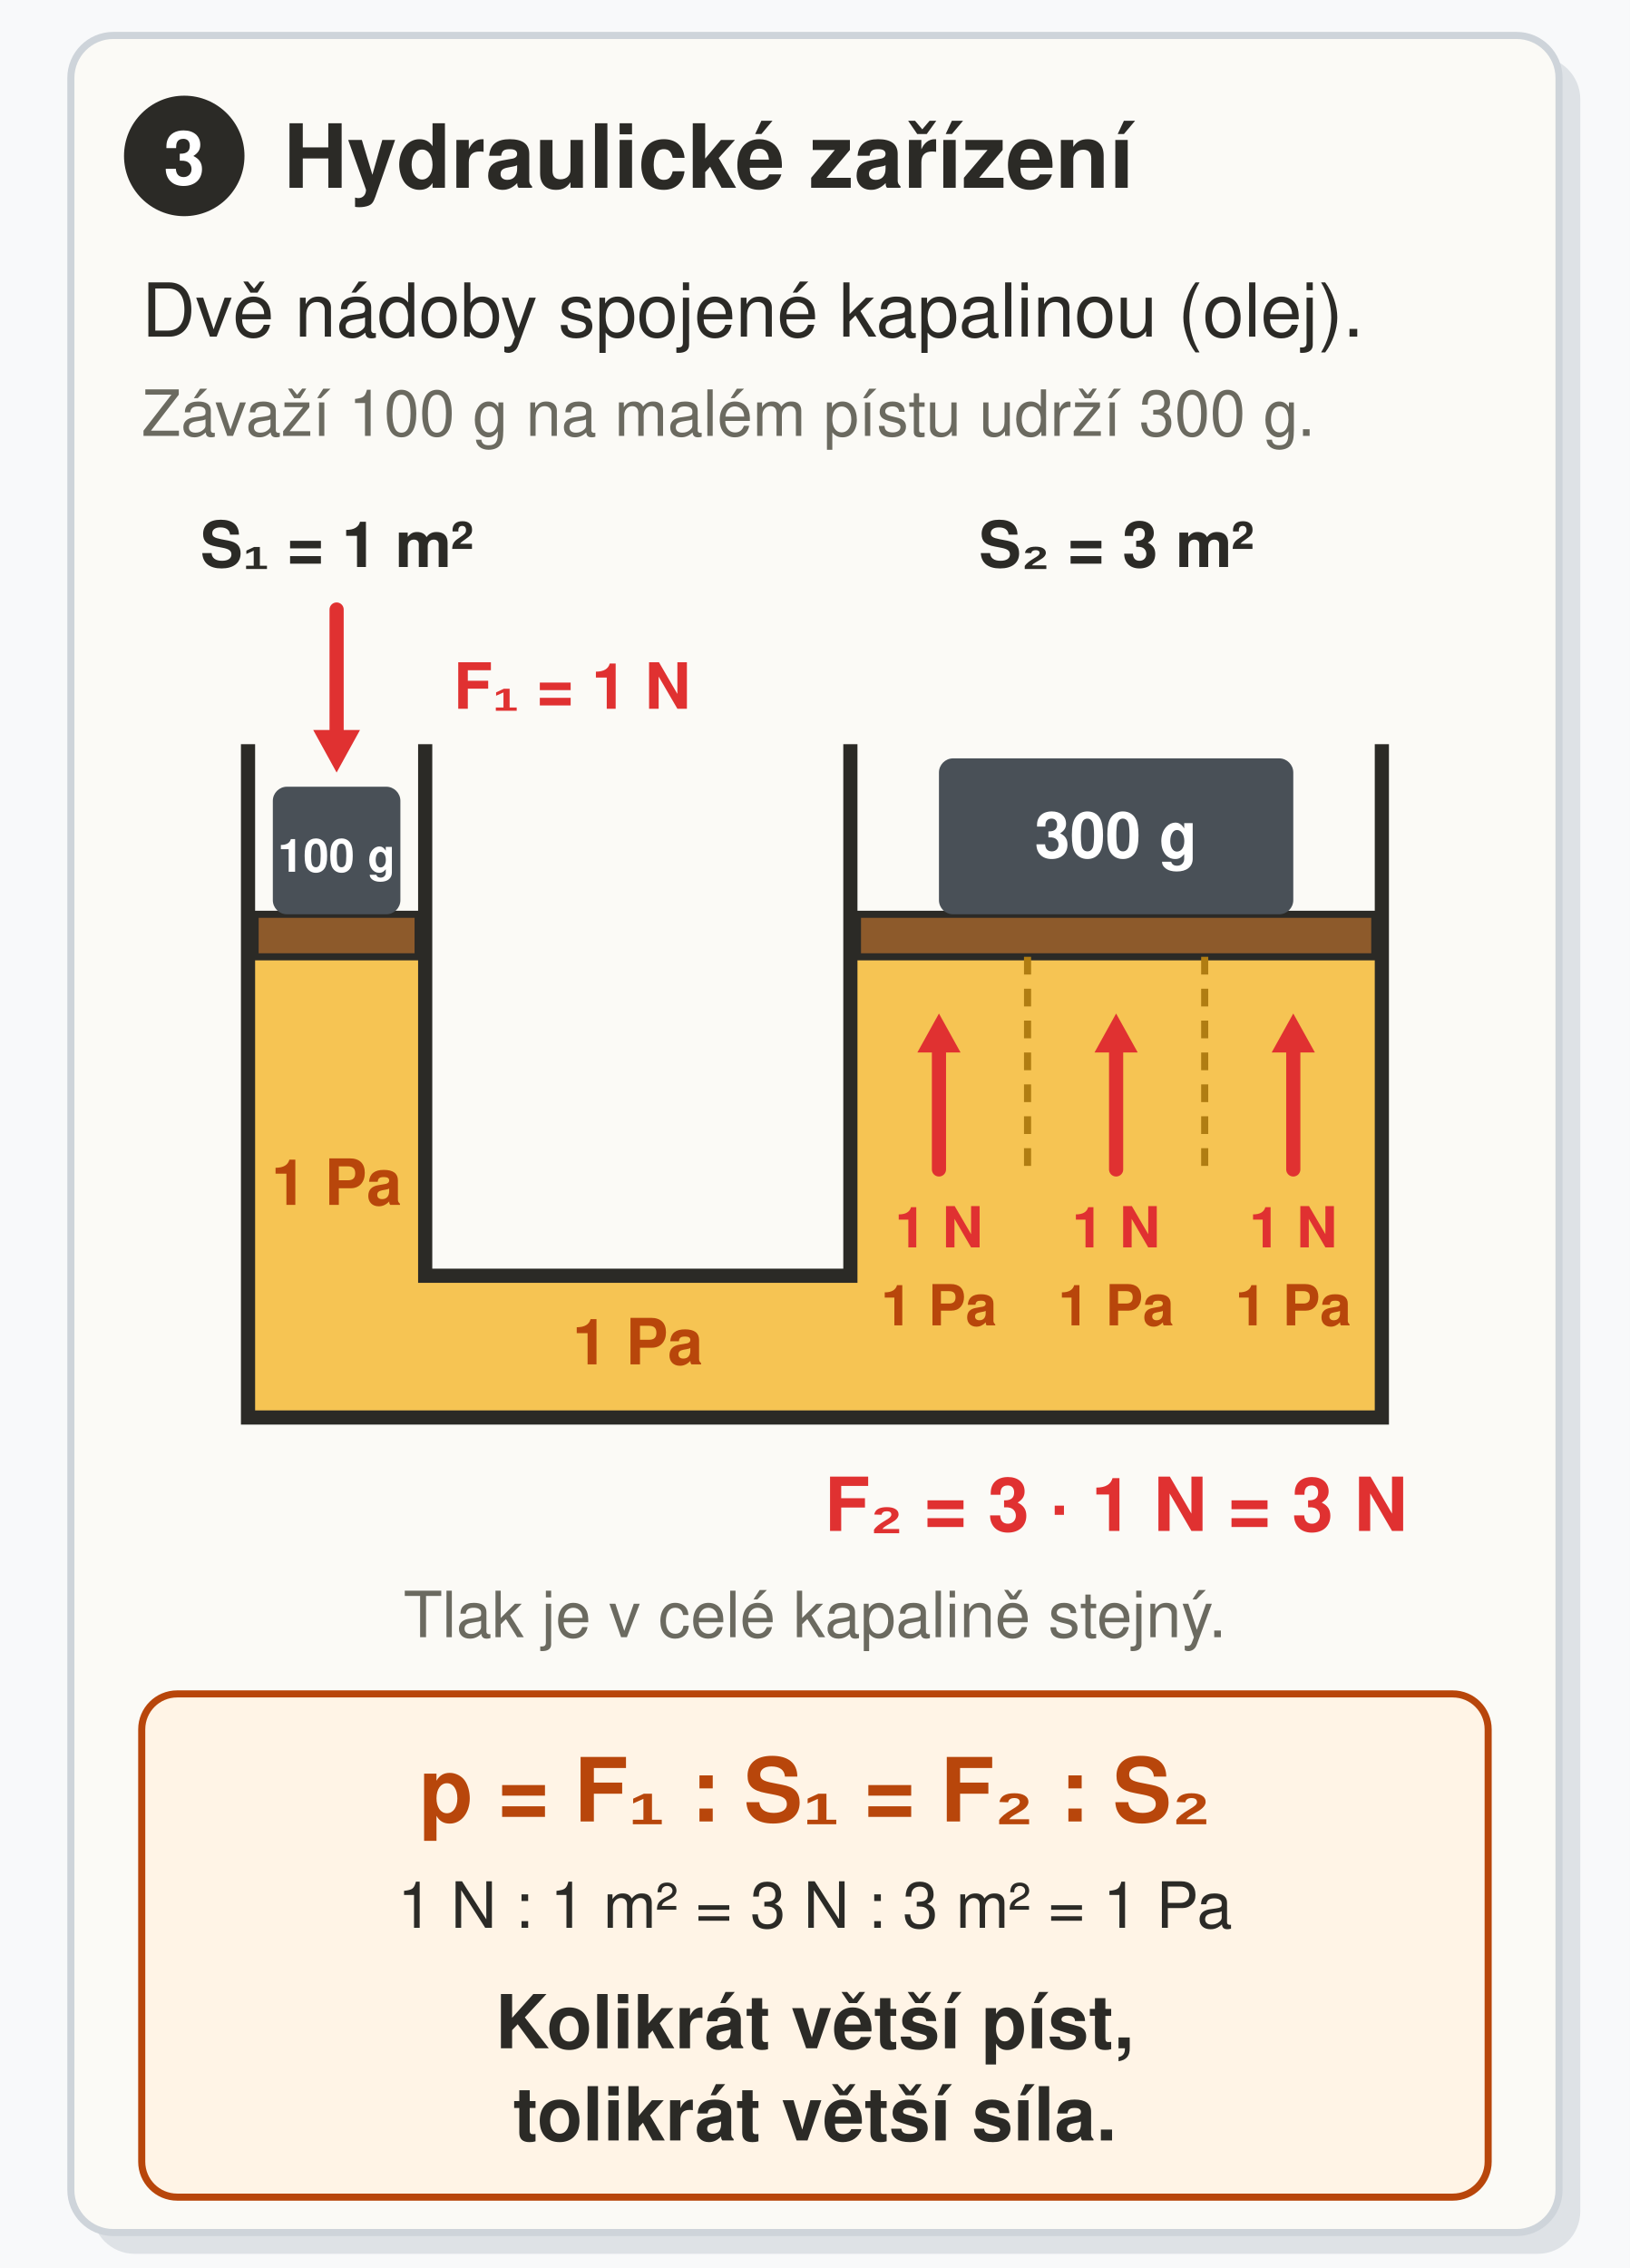
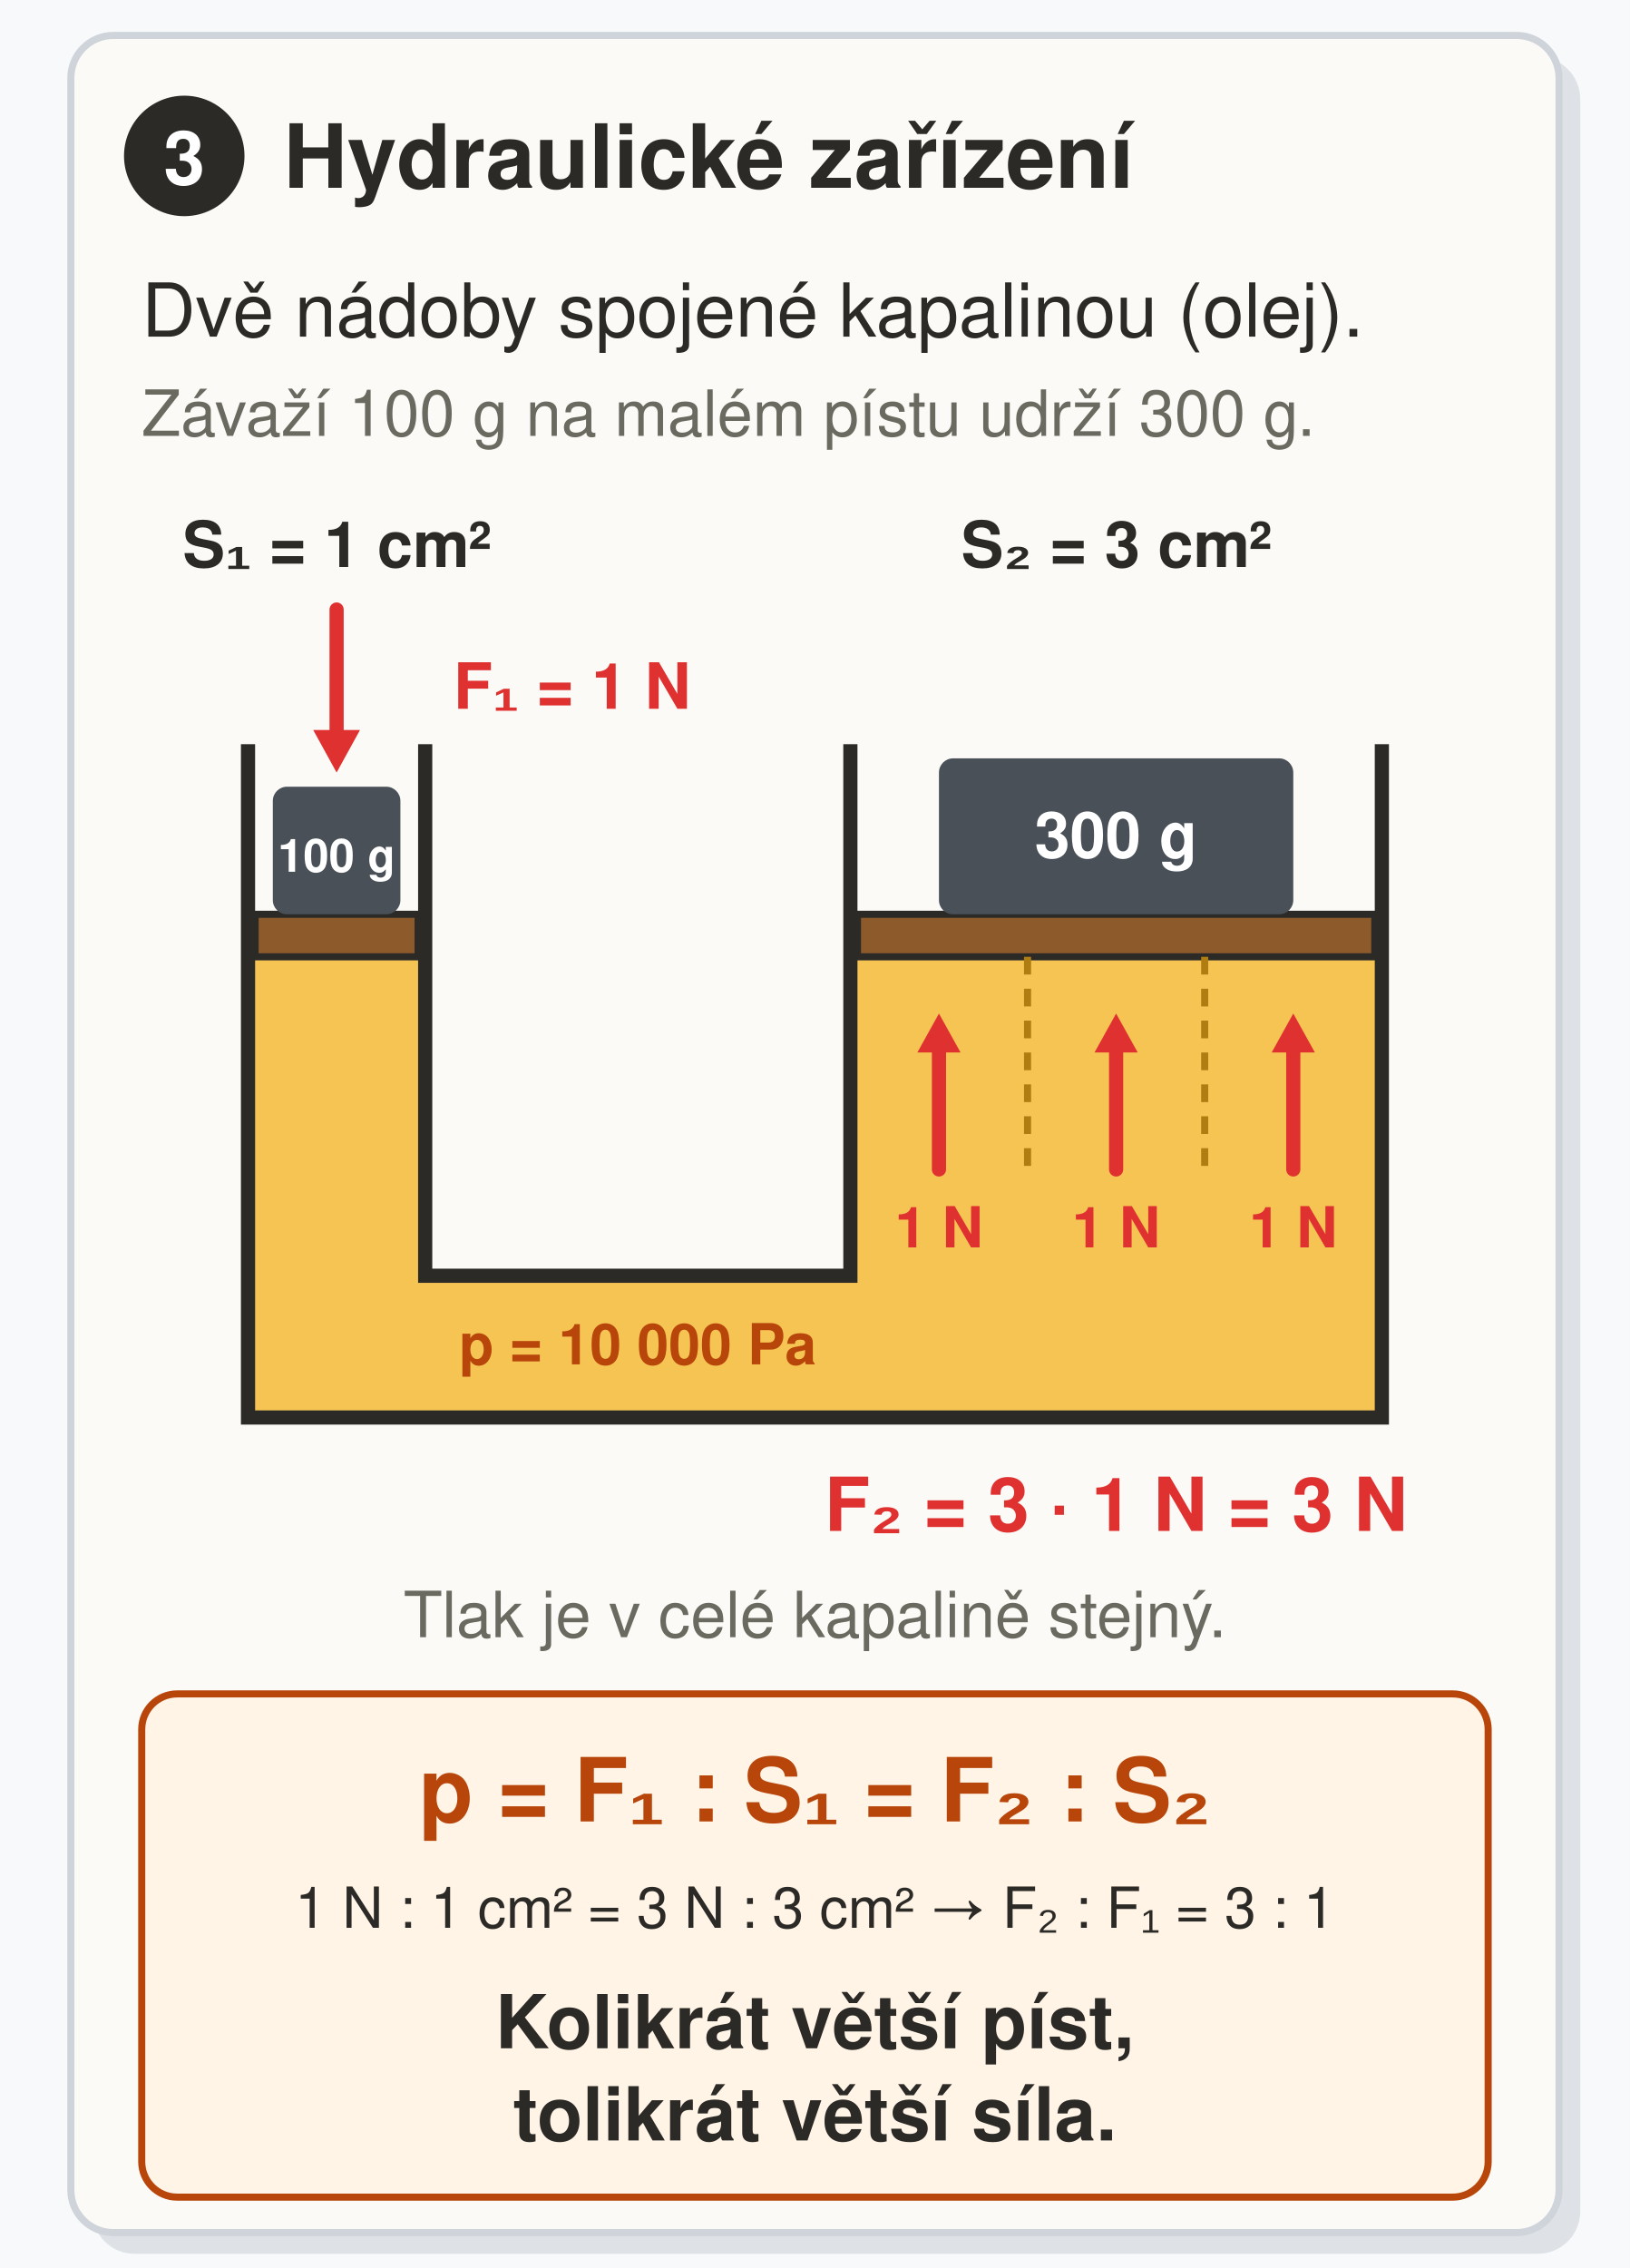
- <svg xmlns="http://www.w3.org/2000/svg" width="460" height="640" viewBox="0 0 460 640" font-family="system-ui, -apple-system, 'Segoe UI', Helvetica, Arial, sans-serif" role="img" aria-label="Hydraulické zařízení: dvě nádoby spojené olejem. Malý píst S₁ = 1 m² se závažím 100 g, síla F₁ = 1 N, tlak 1 Pa. Velký píst S₂ = 3 m² je rozdělený na tři čtverce, na každý působí tlak 1 Pa a síla 1 N, dohromady F₂ = 3 N; unese závaží 300 g. Tlak je v celé kapalině stejný: p = F₁ : S₁ = F₂ : S₂, 1 N : 1 m² = 3 N : 3 m² = 1 Pa. Kolikrát větší píst, tolikrát větší síla.">
+ <svg xmlns="http://www.w3.org/2000/svg" width="460" height="640" viewBox="0 0 460 640" font-family="system-ui, -apple-system, 'Segoe UI', Helvetica, Arial, sans-serif" role="img" aria-label="Hydraulické zařízení: dvě nádoby spojené olejem. Malý píst S₁ = 1 cm² se závažím 100 g, síla F₁ = 1 N, v oleji vznikne tlak p = 10 000 Pa. Velký píst S₂ = 3 cm² je rozdělený na tři čtverce po 1 cm², na každý působí síla 1 N, dohromady F₂ = 3 N; unese závaží 300 g. Tlak je v celé kapalině stejný: p = F₁ : S₁ = F₂ : S₂, F₂ : F₁ = 3 : 1. Kolikrát větší píst, tolikrát větší síla.">
  <style>
		.p3-f1 { animation: p3-f1 9s linear infinite; }
		@keyframes p3-f1 { 0% { opacity: 0 } 3% { opacity: 0 } 7% { opacity: 1 } 88% { opacity: 1 } 93% { opacity: 0 } 100% { opacity: 0 } }
		.p3-p { animation: p3-p 9s linear infinite; }
		@keyframes p3-p { 0% { opacity: 0 } 16% { opacity: 0 } 20% { opacity: 1 } 88% { opacity: 1 } 93% { opacity: 0 } 100% { opacity: 0 } }
		.p3-s0 { animation: p3-s0 9s linear infinite; }
		@keyframes p3-s0 { 0% { opacity: 0 } 28% { opacity: 0 } 32% { opacity: 1 } 88% { opacity: 1 } 93% { opacity: 0 } 100% { opacity: 0 } }
		.p3-s1 { animation: p3-s1 9s linear infinite; }
		@keyframes p3-s1 { 0% { opacity: 0 } 38% { opacity: 0 } 42% { opacity: 1 } 88% { opacity: 1 } 93% { opacity: 0 } 100% { opacity: 0 } }
		.p3-s2 { animation: p3-s2 9s linear infinite; }
		@keyframes p3-s2 { 0% { opacity: 0 } 48% { opacity: 0 } 52% { opacity: 1 } 88% { opacity: 1 } 93% { opacity: 0 } 100% { opacity: 0 } }
		.p3-f2 { animation: p3-f2 9s linear infinite; }
		@keyframes p3-f2 { 0% { opacity: 0 } 62% { opacity: 0 } 66% { opacity: 1 } 88% { opacity: 1 } 93% { opacity: 0 } 100% { opacity: 0 } }
		@media (prefers-reduced-motion: reduce) {
			.p3-f1, .p3-p, .p3-s0, .p3-s1, .p3-s2, .p3-f2 { animation: none; }
		}
	</style>
  <rect x="0" y="0" width="460" height="640" fill="#f8f9fa" />
  <rect x="26" y="16" width="420" height="620" rx="12" fill="#dee2e6" />
  <rect x="20" y="10" width="420" height="620" rx="12" fill="#fbfaf6" stroke="#ced4da" stroke-width="2" />
  <circle cx="52" cy="44" r="17" fill="#2b2a26" />
  <text x="52" y="52" font-size="21" font-weight="bold" text-anchor="middle" fill="#fff">3</text>
  <text x="80" y="53" font-size="25" font-weight="bold" fill="#2b2a26">Hydraulické zařízení</text>
  <text x="40" y="95" font-size="21" fill="#2b2a26">Dvě nádoby spojené kapalinou (olej).</text>
  <text x="40" y="123" font-size="18" fill="#6b6a60">Závaží 100 g na malém pístu udrží 300 g.</text>
  <path d="M70,270 L120,270 L120,360 L240,360 L240,270 L390,270 L390,400 L70,400 Z" fill="#f6c453" />
  <path d="M70,210 L70,400 L390,400 L390,210 M120,210 L120,360 L240,360 L240,210" fill="none" stroke="#2b2a26" stroke-width="4" />
  <rect x="72" y="258" width="46" height="12" fill="#8d5a2b" stroke="#2b2a26" stroke-width="2" />
  <rect x="242" y="258" width="146" height="12" fill="#8d5a2b" stroke="#2b2a26" stroke-width="2" />
  <rect x="77" y="222" width="36" height="36" rx="4" fill="#495057" />
  <text x="95" y="246" font-size="13" font-weight="bold" text-anchor="middle" fill="#fff">100 g</text>
  <rect x="265" y="214" width="100" height="44" rx="4" fill="#495057" />
  <text x="315" y="242" font-size="18" font-weight="bold" text-anchor="middle" fill="#fff">300 g</text>
  <line x1="290" y1="270" x2="290" y2="330" stroke="#b07d12" stroke-width="2" stroke-dasharray="5 4" />
  <line x1="340" y1="270" x2="340" y2="330" stroke="#b07d12" stroke-width="2" stroke-dasharray="5 4" />
-   <text x="95" y="160" font-size="18" font-weight="bold" text-anchor="middle" fill="#2b2a26">S₁ = 1 m²</text>
-   <text x="315" y="160" font-size="18" font-weight="bold" text-anchor="middle" fill="#2b2a26">S₂ = 3 m²</text>
+   <text x="95" y="160" font-size="18" font-weight="bold" text-anchor="middle" fill="#2b2a26">S₁ = 1 cm²</text>
+   <text x="315" y="160" font-size="18" font-weight="bold" text-anchor="middle" fill="#2b2a26">S₂ = 3 cm²</text>
  <g class="p3-f1">
    <line x1="95.0" y1="172.0" x2="95.0" y2="206.0" stroke="#e03131" stroke-width="4" stroke-linecap="round" />
    <polygon points="95.0,218.0 88.4,206.0 101.6,206.0" fill="#e03131" />
    <text x="128" y="200" font-size="18" font-weight="bold" fill="#e03131">F₁ = 1 N</text>
-     <text x="95" y="340" font-size="18" font-weight="bold" text-anchor="middle" fill="#b8460b">1 Pa</text>
  </g>
  <g class="p3-p">
-     <text x="180" y="385" font-size="18" font-weight="bold" text-anchor="middle" fill="#b8460b">1 Pa</text>
+     <text x="180" y="385" font-size="16" font-weight="bold" text-anchor="middle" fill="#b8460b">p = 10 000 Pa</text>
  </g>
  <g class="p3-s0">
    <line x1="265.0" y1="330.0" x2="265.0" y2="297.0" stroke="#e03131" stroke-width="4" stroke-linecap="round" />
    <polygon points="265.0,286.0 271.1,297.0 258.9,297.0" fill="#e03131" />
    <text x="265" y="352" font-size="16" font-weight="bold" text-anchor="middle" fill="#e03131">1 N</text>
-     <text x="265" y="374" font-size="16" font-weight="bold" text-anchor="middle" fill="#b8460b">1 Pa</text>
  </g>
  <g class="p3-s1">
    <line x1="315.0" y1="330.0" x2="315.0" y2="297.0" stroke="#e03131" stroke-width="4" stroke-linecap="round" />
    <polygon points="315.0,286.0 321.1,297.0 308.9,297.0" fill="#e03131" />
    <text x="315" y="352" font-size="16" font-weight="bold" text-anchor="middle" fill="#e03131">1 N</text>
-     <text x="315" y="374" font-size="16" font-weight="bold" text-anchor="middle" fill="#b8460b">1 Pa</text>
  </g>
  <g class="p3-s2">
    <line x1="365.0" y1="330.0" x2="365.0" y2="297.0" stroke="#e03131" stroke-width="4" stroke-linecap="round" />
    <polygon points="365.0,286.0 371.1,297.0 358.9,297.0" fill="#e03131" />
    <text x="365" y="352" font-size="16" font-weight="bold" text-anchor="middle" fill="#e03131">1 N</text>
-     <text x="365" y="374" font-size="16" font-weight="bold" text-anchor="middle" fill="#b8460b">1 Pa</text>
  </g>
  <g class="p3-f2">
    <text x="315" y="432" font-size="21" font-weight="bold" text-anchor="middle" fill="#e03131">F₂ = 3 · 1 N = 3 N</text>
  </g>
  <text x="230" y="462" font-size="18" text-anchor="middle" fill="#6b6a60">Tlak je v celé kapalině stejný.</text>
  <rect x="40" y="478" width="380" height="142" rx="10" fill="#fff4e6" stroke="#b8460b" stroke-width="2" />
  <text x="230" y="514" font-size="25" font-weight="bold" text-anchor="middle" fill="#b8460b">p = F₁ : S₁ = F₂ : S₂</text>
-   <text x="230" y="544" font-size="18" text-anchor="middle" fill="#2b2a26">1 N : 1 m² = 3 N : 3 m² = 1 Pa</text>
+   <text x="230" y="544" font-size="16" text-anchor="middle" fill="#2b2a26">1 N : 1 cm² = 3 N : 3 cm² → F₂ : F₁ = 3 : 1</text>
  <text x="230" y="578" font-size="21" font-weight="bold" text-anchor="middle" fill="#2b2a26">Kolikrát větší píst,</text>
  <text x="230" y="604" font-size="21" font-weight="bold" text-anchor="middle" fill="#2b2a26">tolikrát větší síla.</text>
</svg>
